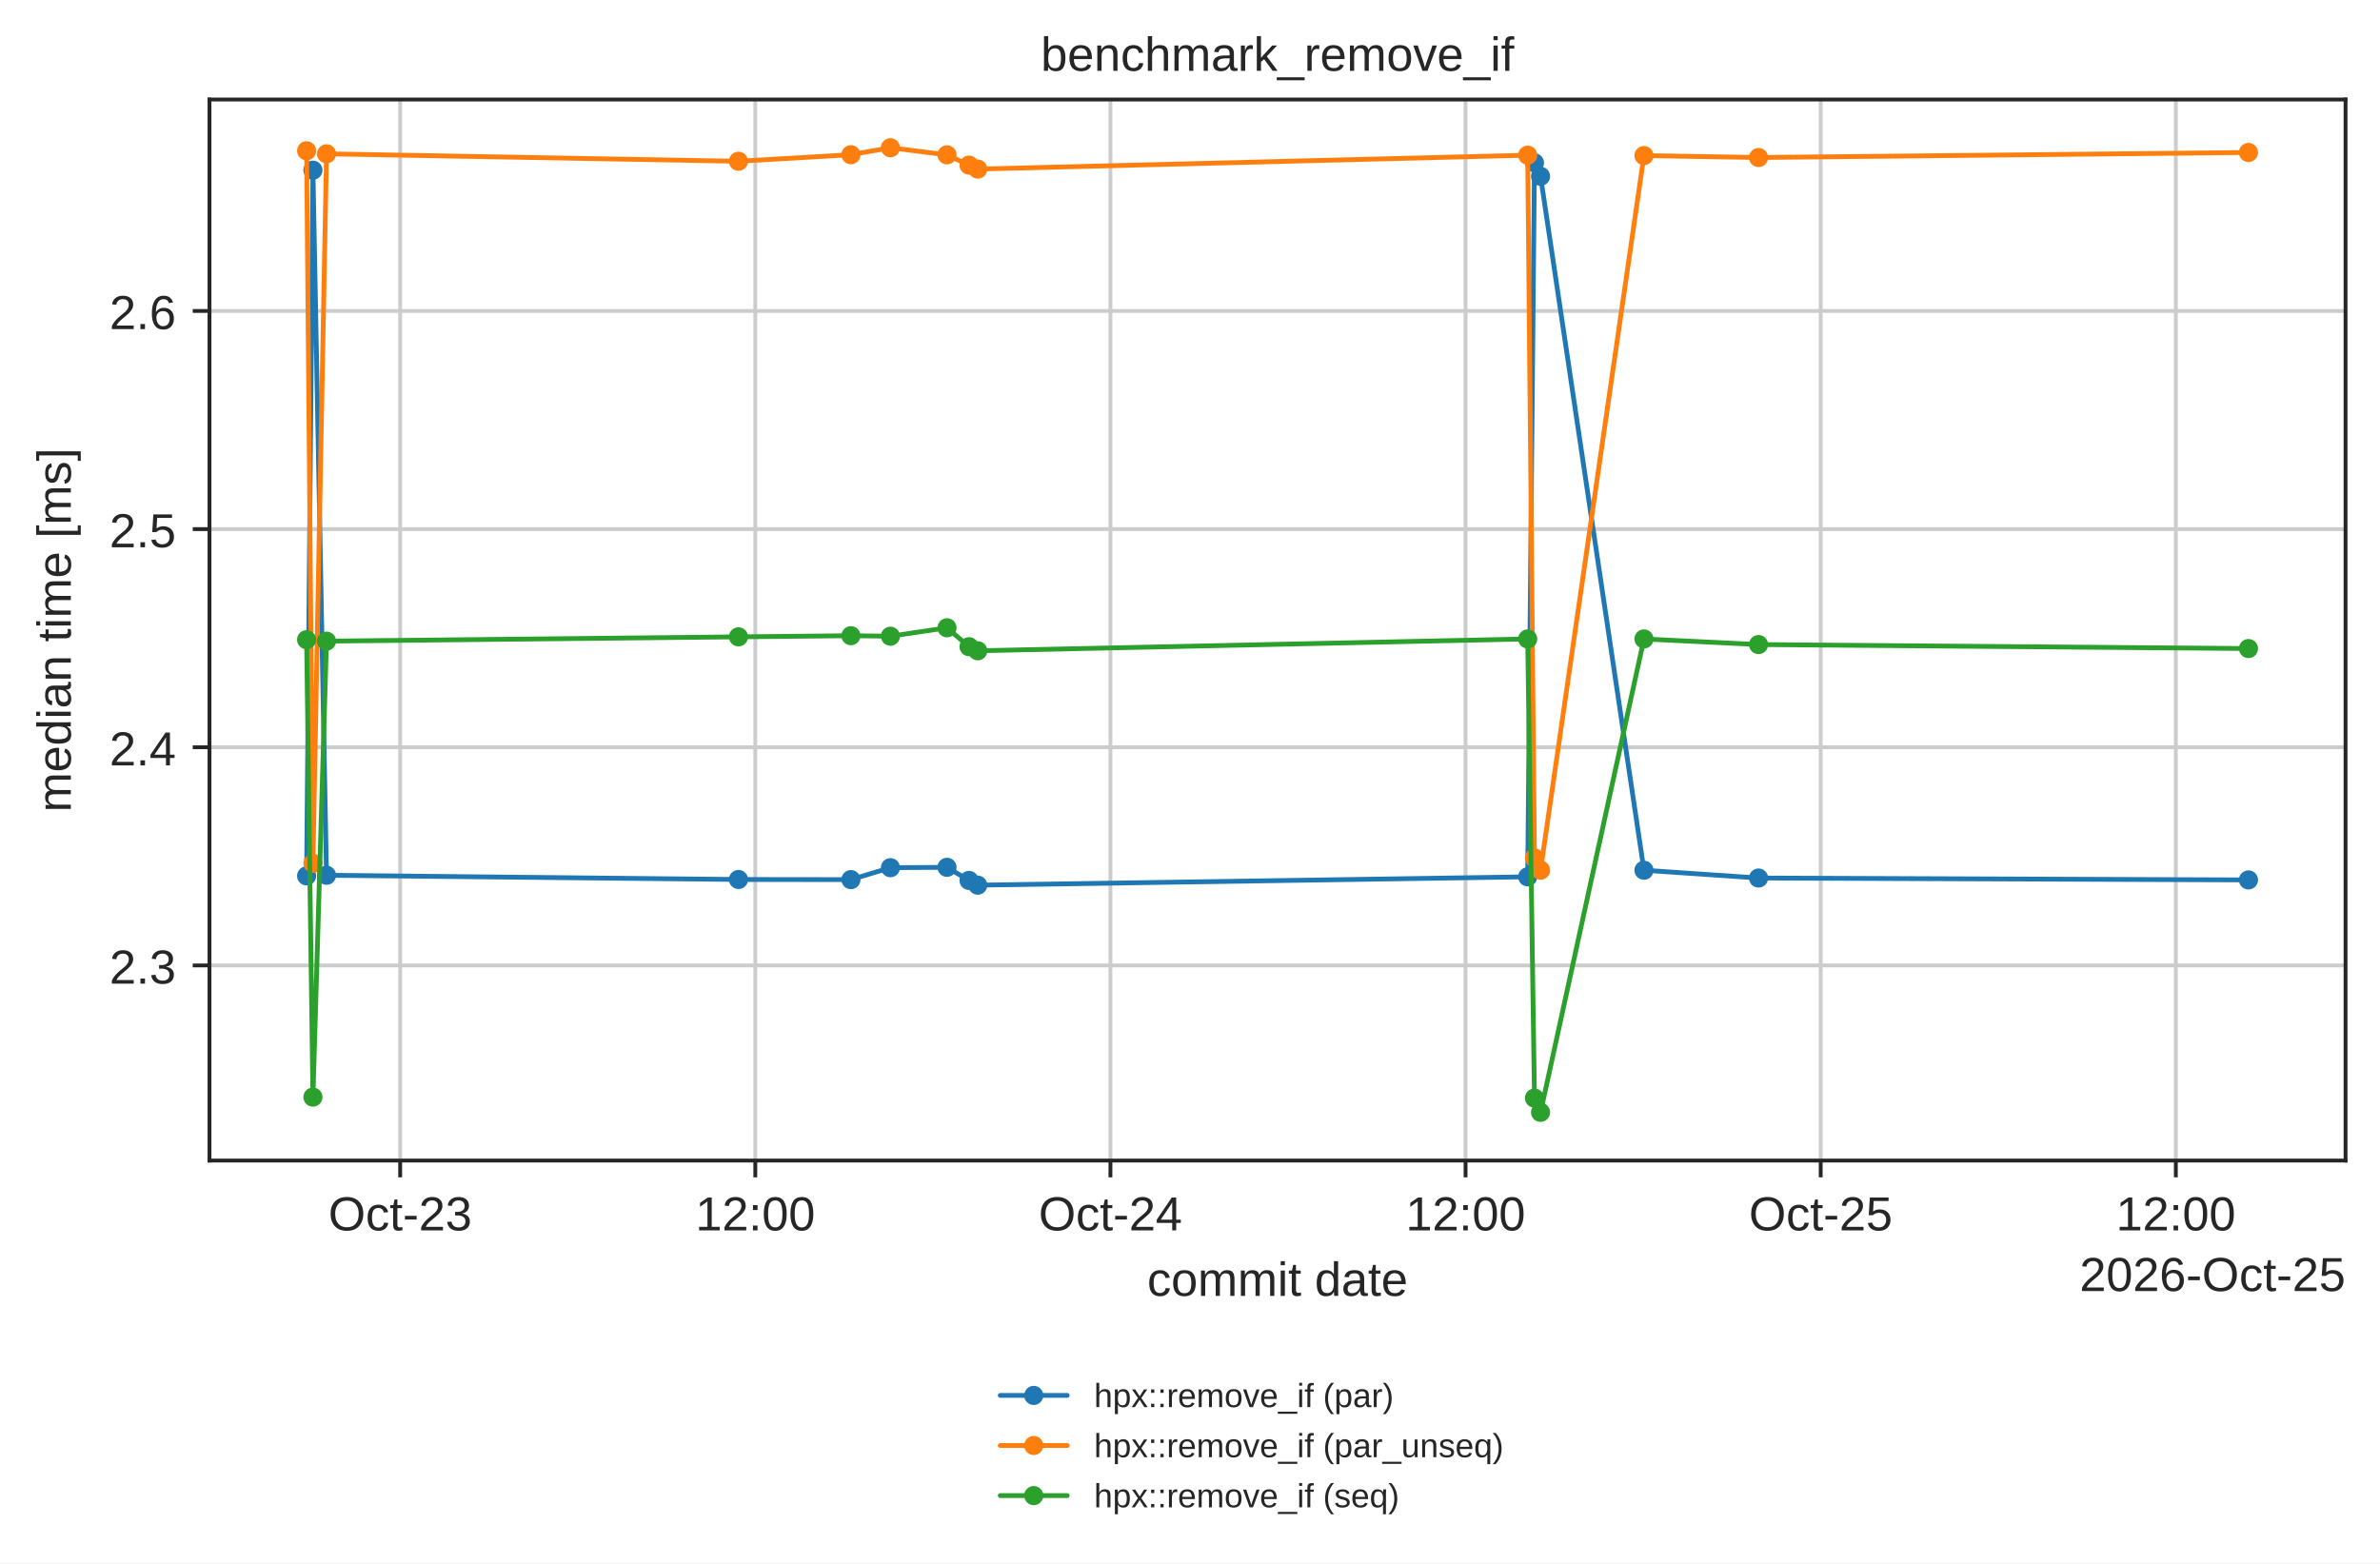
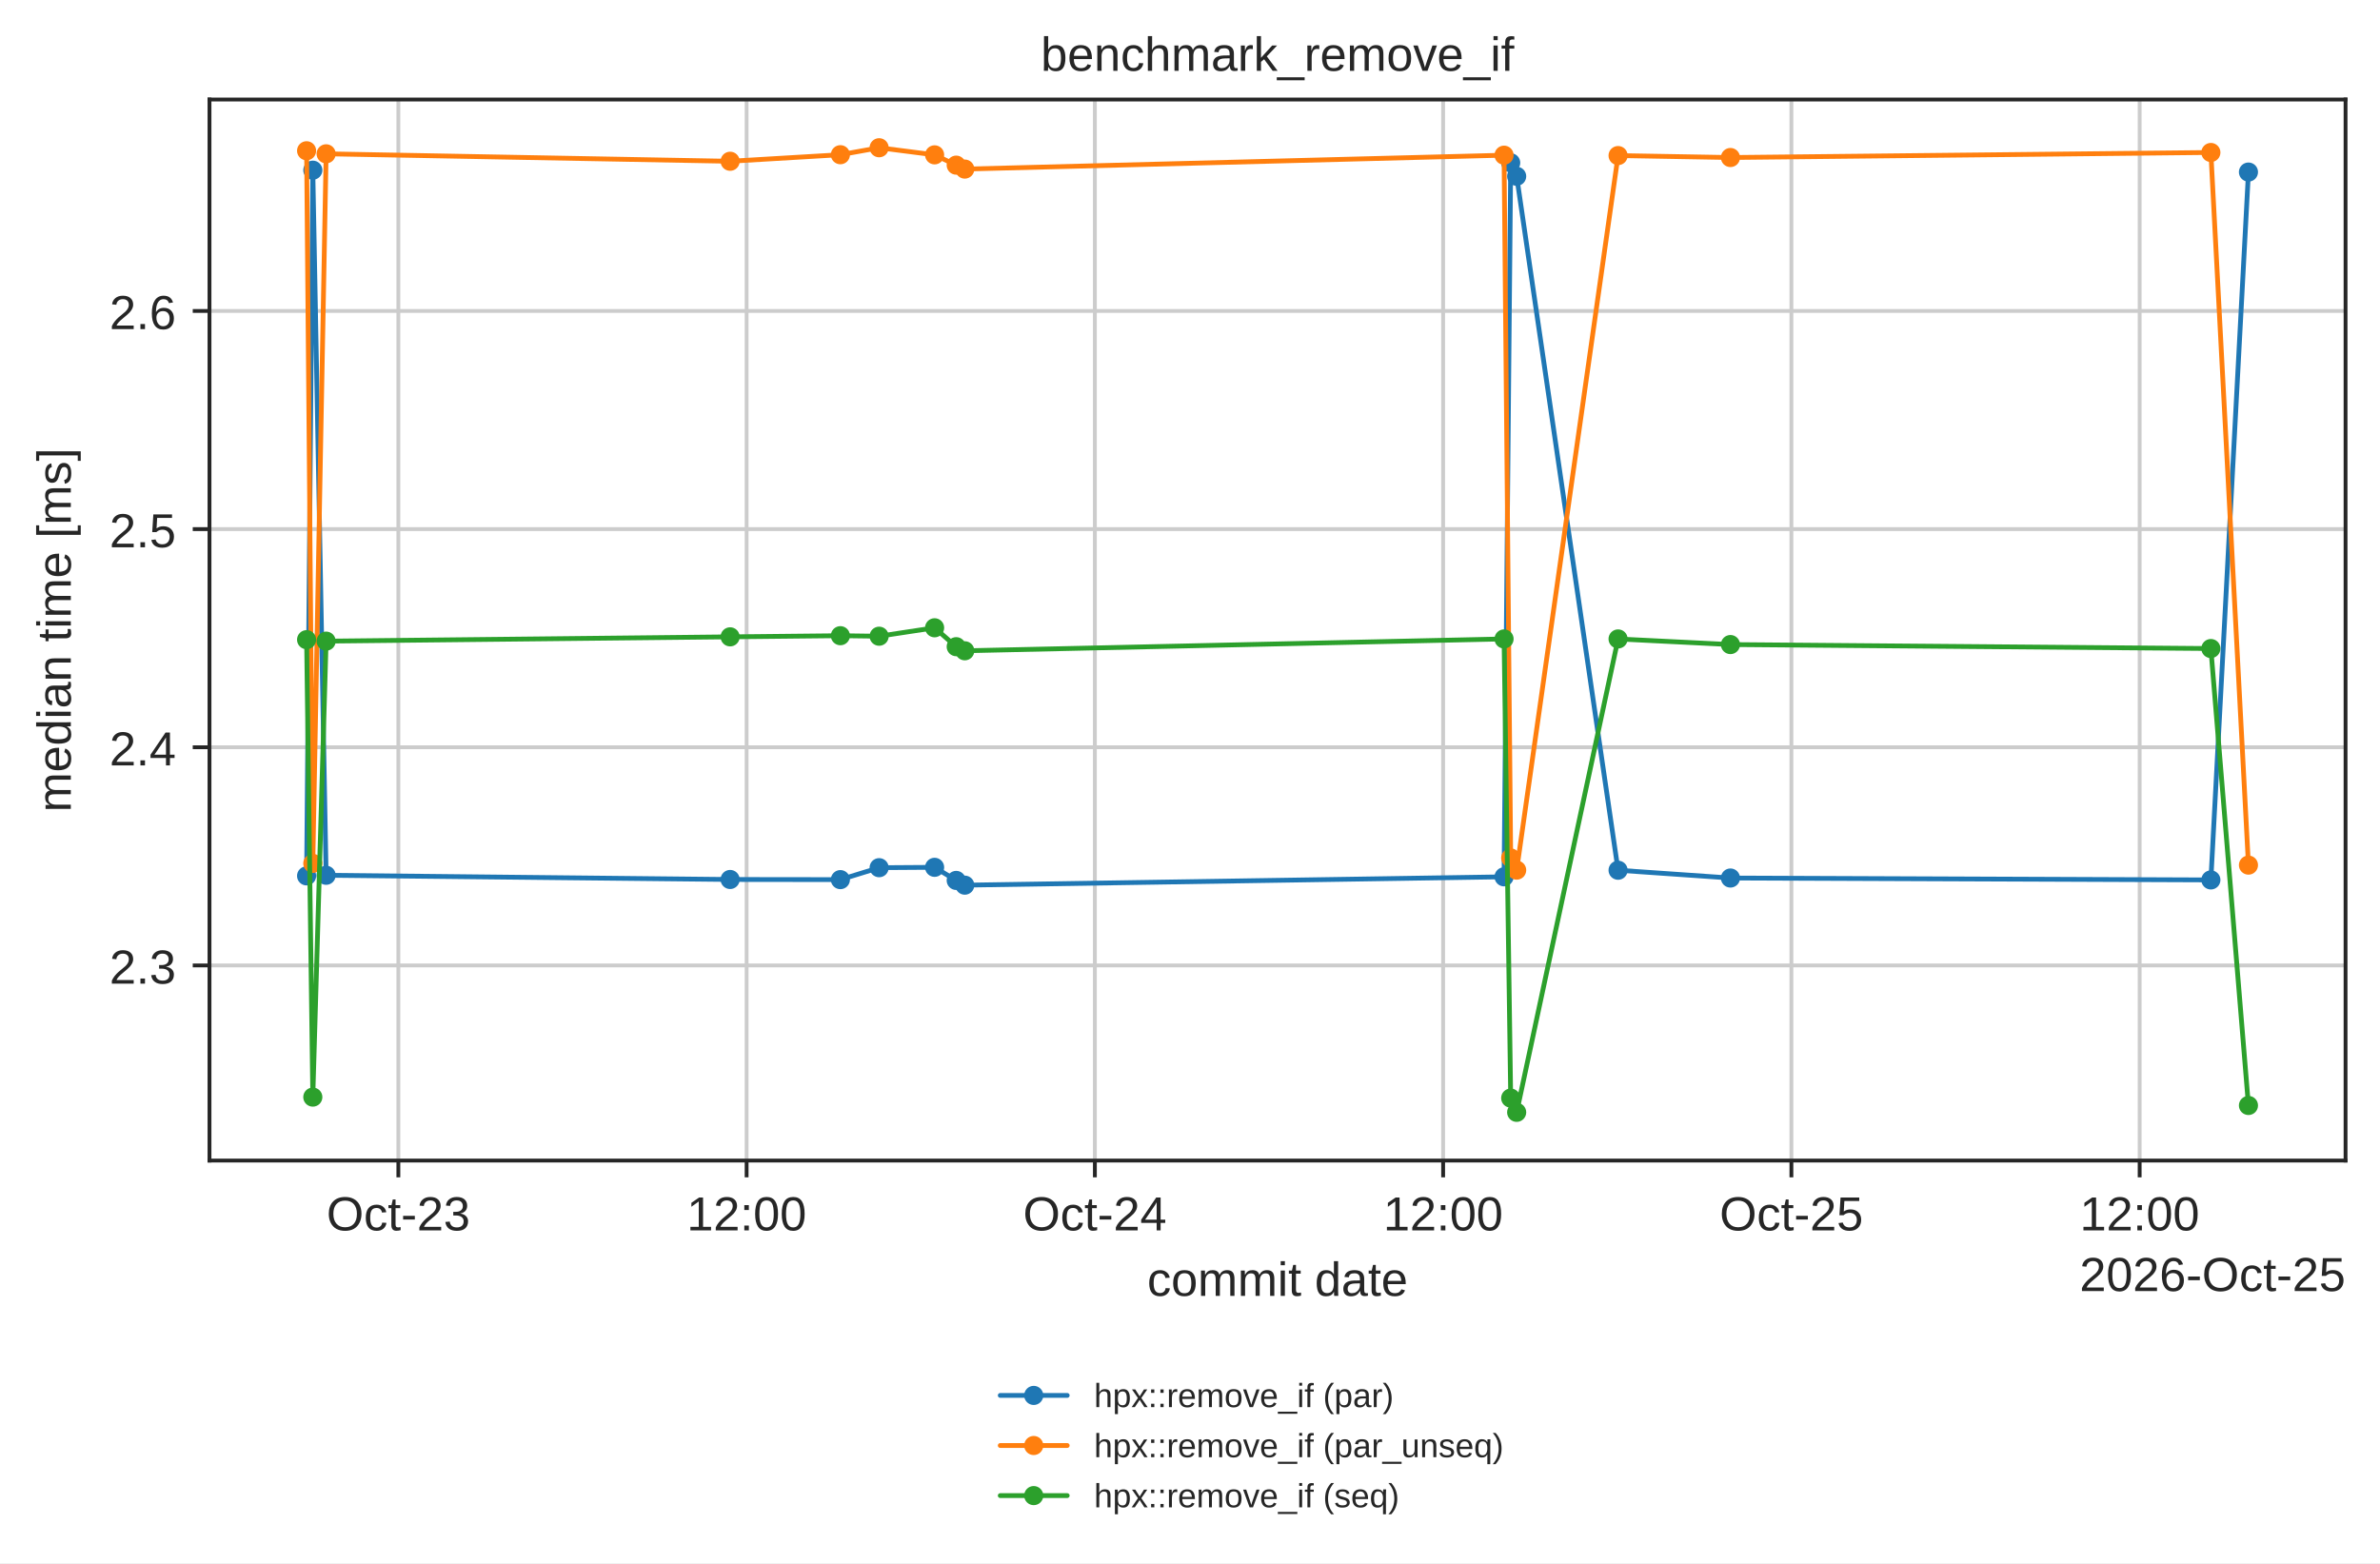
<svg xmlns="http://www.w3.org/2000/svg" xmlns:xlink="http://www.w3.org/1999/xlink" width="497.381pt" height="326.683pt" viewBox="0 0 497.381 326.683" version="1.1">
  <defs>
    <style type="text/css">*{stroke-linejoin: round; stroke-linecap: butt}</style>
  </defs>
  <g id="figure_1">
    <g id="patch_1">
      <path d="M 0 326.683  L 497.381 326.683  L 497.381 0  L 0 0  z " style="fill: #ffffff" />
    </g>
    <g id="axes_1">
      <g id="patch_2">
        <path d="M 43.781 242.558  L 490.181 242.558  L 490.181 20.798  L 43.781 20.798  z " style="fill: #ffffff" />
      </g>
      <g id="matplotlib.axis_1">
        <g id="xtick_1">
          <g id="line2d_1">
-             <path d="M 83.628 242.558  L 83.628 20.798  " clip-path="url(#p42d5f2c684)" style="fill: none; stroke: #cccccc; stroke-width: 0.8; stroke-linecap: round" />
+             <path d="M 83.25 242.558  L 83.25 20.798  " clip-path="url(#p42d5f2c684)" style="fill: none; stroke: #cccccc; stroke-width: 0.8; stroke-linecap: round" />
          </g>
          <g id="line2d_2">
            <defs>
              <path id="mdfc5214045" d="M 0 0  L 0 3.5  " style="stroke: #262626; stroke-width: 0.8" />
            </defs>
            <g>
-               <use xlink:href="#mdfc5214045" x="83.628" y="242.558" style="fill: #262626; stroke: #262626; stroke-width: 0.8" />
+               <use xlink:href="#mdfc5214045" x="83.25" y="242.558" style="fill: #262626; stroke: #262626; stroke-width: 0.8" />
            </g>
          </g>
          <g id="text_1">
-             <text style="fill: #262626; font: 10px 'Arial', 'DejaVu Sans', 'Liberation Sans', 'Bitstream Vera Sans', sans-serif; text-anchor: middle" x="83.628" y="257.157" transform="rotate(-0 83.62803 257.1569)">Oct-23</text>
+             <text style="fill: #262626; font: 10px 'Arial', 'DejaVu Sans', 'Liberation Sans', 'Bitstream Vera Sans', sans-serif; text-anchor: middle" x="83.25" y="257.157" transform="rotate(-0 83.24954 257.1569)">Oct-23</text>
          </g>
        </g>
        <g id="xtick_2">
          <g id="line2d_3">
-             <path d="M 157.845 242.558  L 157.845 20.798  " clip-path="url(#p42d5f2c684)" style="fill: none; stroke: #cccccc; stroke-width: 0.8; stroke-linecap: round" />
+             <path d="M 156.03 242.558  L 156.03 20.798  " clip-path="url(#p42d5f2c684)" style="fill: none; stroke: #cccccc; stroke-width: 0.8; stroke-linecap: round" />
          </g>
          <g id="line2d_4">
            <g>
-               <use xlink:href="#mdfc5214045" x="157.845" y="242.558" style="fill: #262626; stroke: #262626; stroke-width: 0.8" />
+               <use xlink:href="#mdfc5214045" x="156.03" y="242.558" style="fill: #262626; stroke: #262626; stroke-width: 0.8" />
            </g>
          </g>
          <g id="text_2">
-             <text style="fill: #262626; font: 10px 'Arial', 'DejaVu Sans', 'Liberation Sans', 'Bitstream Vera Sans', sans-serif; text-anchor: middle" x="157.845" y="257.157" transform="rotate(-0 157.8451 257.1569)">12:00</text>
+             <text style="fill: #262626; font: 10px 'Arial', 'DejaVu Sans', 'Liberation Sans', 'Bitstream Vera Sans', sans-serif; text-anchor: middle" x="156.03" y="257.157" transform="rotate(-0 156.0303 257.1569)">12:00</text>
          </g>
        </g>
        <g id="xtick_3">
          <g id="line2d_5">
-             <path d="M 232.062 242.558  L 232.062 20.798  " clip-path="url(#p42d5f2c684)" style="fill: none; stroke: #cccccc; stroke-width: 0.8; stroke-linecap: round" />
+             <path d="M 228.811 242.558  L 228.811 20.798  " clip-path="url(#p42d5f2c684)" style="fill: none; stroke: #cccccc; stroke-width: 0.8; stroke-linecap: round" />
          </g>
          <g id="line2d_6">
            <g>
-               <use xlink:href="#mdfc5214045" x="232.062" y="242.558" style="fill: #262626; stroke: #262626; stroke-width: 0.8" />
+               <use xlink:href="#mdfc5214045" x="228.811" y="242.558" style="fill: #262626; stroke: #262626; stroke-width: 0.8" />
            </g>
          </g>
          <g id="text_3">
-             <text style="fill: #262626; font: 10px 'Arial', 'DejaVu Sans', 'Liberation Sans', 'Bitstream Vera Sans', sans-serif; text-anchor: middle" x="232.062" y="257.157" transform="rotate(-0 232.0623 257.1569)">Oct-24</text>
+             <text style="fill: #262626; font: 10px 'Arial', 'DejaVu Sans', 'Liberation Sans', 'Bitstream Vera Sans', sans-serif; text-anchor: middle" x="228.811" y="257.157" transform="rotate(-0 228.811 257.1569)">Oct-24</text>
          </g>
        </g>
        <g id="xtick_4">
          <g id="line2d_7">
-             <path d="M 306.279 242.558  L 306.279 20.798  " clip-path="url(#p42d5f2c684)" style="fill: none; stroke: #cccccc; stroke-width: 0.8; stroke-linecap: round" />
+             <path d="M 301.592 242.558  L 301.592 20.798  " clip-path="url(#p42d5f2c684)" style="fill: none; stroke: #cccccc; stroke-width: 0.8; stroke-linecap: round" />
          </g>
          <g id="line2d_8">
            <g>
-               <use xlink:href="#mdfc5214045" x="306.279" y="242.558" style="fill: #262626; stroke: #262626; stroke-width: 0.8" />
+               <use xlink:href="#mdfc5214045" x="301.592" y="242.558" style="fill: #262626; stroke: #262626; stroke-width: 0.8" />
            </g>
          </g>
          <g id="text_4">
-             <text style="fill: #262626; font: 10px 'Arial', 'DejaVu Sans', 'Liberation Sans', 'Bitstream Vera Sans', sans-serif; text-anchor: middle" x="306.279" y="257.157" transform="rotate(-0 306.2794 257.1569)">12:00</text>
+             <text style="fill: #262626; font: 10px 'Arial', 'DejaVu Sans', 'Liberation Sans', 'Bitstream Vera Sans', sans-serif; text-anchor: middle" x="301.592" y="257.157" transform="rotate(-0 301.5917 257.1569)">12:00</text>
          </g>
        </g>
        <g id="xtick_5">
          <g id="line2d_9">
-             <path d="M 380.497 242.558  L 380.497 20.798  " clip-path="url(#p42d5f2c684)" style="fill: none; stroke: #cccccc; stroke-width: 0.8; stroke-linecap: round" />
+             <path d="M 374.372 242.558  L 374.372 20.798  " clip-path="url(#p42d5f2c684)" style="fill: none; stroke: #cccccc; stroke-width: 0.8; stroke-linecap: round" />
          </g>
          <g id="line2d_10">
            <g>
-               <use xlink:href="#mdfc5214045" x="380.497" y="242.558" style="fill: #262626; stroke: #262626; stroke-width: 0.8" />
+               <use xlink:href="#mdfc5214045" x="374.372" y="242.558" style="fill: #262626; stroke: #262626; stroke-width: 0.8" />
            </g>
          </g>
          <g id="text_5">
-             <text style="fill: #262626; font: 10px 'Arial', 'DejaVu Sans', 'Liberation Sans', 'Bitstream Vera Sans', sans-serif; text-anchor: middle" x="380.497" y="257.157" transform="rotate(-0 380.4965 257.1569)">Oct-25</text>
+             <text style="fill: #262626; font: 10px 'Arial', 'DejaVu Sans', 'Liberation Sans', 'Bitstream Vera Sans', sans-serif; text-anchor: middle" x="374.372" y="257.157" transform="rotate(-0 374.3724 257.1569)">Oct-25</text>
          </g>
        </g>
        <g id="xtick_6">
          <g id="line2d_11">
-             <path d="M 454.714 242.558  L 454.714 20.798  " clip-path="url(#p42d5f2c684)" style="fill: none; stroke: #cccccc; stroke-width: 0.8; stroke-linecap: round" />
+             <path d="M 447.153 242.558  L 447.153 20.798  " clip-path="url(#p42d5f2c684)" style="fill: none; stroke: #cccccc; stroke-width: 0.8; stroke-linecap: round" />
          </g>
          <g id="line2d_12">
            <g>
-               <use xlink:href="#mdfc5214045" x="454.714" y="242.558" style="fill: #262626; stroke: #262626; stroke-width: 0.8" />
+               <use xlink:href="#mdfc5214045" x="447.153" y="242.558" style="fill: #262626; stroke: #262626; stroke-width: 0.8" />
            </g>
          </g>
          <g id="text_6">
-             <text style="fill: #262626; font: 10px 'Arial', 'DejaVu Sans', 'Liberation Sans', 'Bitstream Vera Sans', sans-serif; text-anchor: middle" x="454.714" y="257.157" transform="rotate(-0 454.7136 257.1569)">12:00</text>
+             <text style="fill: #262626; font: 10px 'Arial', 'DejaVu Sans', 'Liberation Sans', 'Bitstream Vera Sans', sans-serif; text-anchor: middle" x="447.153" y="257.157" transform="rotate(-0 447.1531 257.1569)">12:00</text>
          </g>
        </g>
        <g id="text_7">
          <text style="fill: #262626; font: 10px 'Arial', 'DejaVu Sans', 'Liberation Sans', 'Bitstream Vera Sans', sans-serif; text-anchor: middle" x="266.981" y="270.835" transform="rotate(-0 266.9812 270.835)">commit date</text>
        </g>
        <g id="text_8">
          <text style="fill: #262626; font: 10px 'Arial', 'DejaVu Sans', 'Liberation Sans', 'Bitstream Vera Sans', sans-serif; text-anchor: end" x="490.181" y="269.835" transform="rotate(-0 490.1812 269.835)">2026-Oct-25</text>
        </g>
      </g>
      <g id="matplotlib.axis_2">
        <g id="ytick_1">
          <g id="line2d_13">
            <path d="M 43.781 201.777  L 490.181 201.777  " clip-path="url(#p42d5f2c684)" style="fill: none; stroke: #cccccc; stroke-width: 0.8; stroke-linecap: round" />
          </g>
          <g id="line2d_14">
            <defs>
              <path id="m414165cd4d" d="M 0 0  L -3.5 0  " style="stroke: #262626; stroke-width: 0.8" />
            </defs>
            <g>
              <use xlink:href="#m414165cd4d" x="43.781" y="201.777" style="fill: #262626; stroke: #262626; stroke-width: 0.8" />
            </g>
          </g>
          <g id="text_9">
            <text style="fill: #262626; font: 10px 'Arial', 'DejaVu Sans', 'Liberation Sans', 'Bitstream Vera Sans', sans-serif; text-anchor: end" x="36.781" y="205.576" transform="rotate(-0 36.78125 205.576)">2.3</text>
          </g>
        </g>
        <g id="ytick_2">
          <g id="line2d_15">
            <path d="M 43.781 156.181  L 490.181 156.181  " clip-path="url(#p42d5f2c684)" style="fill: none; stroke: #cccccc; stroke-width: 0.8; stroke-linecap: round" />
          </g>
          <g id="line2d_16">
            <g>
              <use xlink:href="#m414165cd4d" x="43.781" y="156.181" style="fill: #262626; stroke: #262626; stroke-width: 0.8" />
            </g>
          </g>
          <g id="text_10">
            <text style="fill: #262626; font: 10px 'Arial', 'DejaVu Sans', 'Liberation Sans', 'Bitstream Vera Sans', sans-serif; text-anchor: end" x="36.781" y="159.98" transform="rotate(-0 36.78125 159.9803)">2.4</text>
          </g>
        </g>
        <g id="ytick_3">
          <g id="line2d_17">
            <path d="M 43.781 110.585  L 490.181 110.585  " clip-path="url(#p42d5f2c684)" style="fill: none; stroke: #cccccc; stroke-width: 0.8; stroke-linecap: round" />
          </g>
          <g id="line2d_18">
            <g>
              <use xlink:href="#m414165cd4d" x="43.781" y="110.585" style="fill: #262626; stroke: #262626; stroke-width: 0.8" />
            </g>
          </g>
          <g id="text_11">
            <text style="fill: #262626; font: 10px 'Arial', 'DejaVu Sans', 'Liberation Sans', 'Bitstream Vera Sans', sans-serif; text-anchor: end" x="36.781" y="114.385" transform="rotate(-0 36.78125 114.3846)">2.5</text>
          </g>
        </g>
        <g id="ytick_4">
          <g id="line2d_19">
            <path d="M 43.781 64.99  L 490.181 64.99  " clip-path="url(#p42d5f2c684)" style="fill: none; stroke: #cccccc; stroke-width: 0.8; stroke-linecap: round" />
          </g>
          <g id="line2d_20">
            <g>
              <use xlink:href="#m414165cd4d" x="43.781" y="64.99" style="fill: #262626; stroke: #262626; stroke-width: 0.8" />
            </g>
          </g>
          <g id="text_12">
            <text style="fill: #262626; font: 10px 'Arial', 'DejaVu Sans', 'Liberation Sans', 'Bitstream Vera Sans', sans-serif; text-anchor: end" x="36.781" y="68.789" transform="rotate(-0 36.78125 68.78894)">2.6</text>
          </g>
        </g>
        <g id="text_13">
          <text style="fill: #262626; font: 10px 'Arial', 'DejaVu Sans', 'Liberation Sans', 'Bitstream Vera Sans', sans-serif; text-anchor: middle" x="14.798" y="131.678" transform="rotate(-90 14.79844 131.6784)">median time [ms]</text>
        </g>
      </g>
      <g id="line2d_21">
-         <path d="M 64.072 183.06  L 65.398 35.568  L 68.237 182.932  L 154.33 183.813  L 177.829 183.842  L 186.085 181.349  L 197.907 181.271  L 202.513 184.01  L 204.337 184.999  L 319.262 183.257  L 320.68 34.025  L 321.949 36.846  L 343.561 181.88  L 367.507 183.508  L 469.89 183.906  " clip-path="url(#p42d5f2c684)" style="fill: none; stroke: #1f77b4; stroke-linecap: round" />
+         <path d="M 64.072 183.06  L 65.373 35.568  L 68.156 182.932  L 152.583 183.813  L 175.627 183.842  L 183.724 181.349  L 195.317 181.271  L 199.833 184.01  L 201.623 184.999  L 314.323 183.257  L 315.713 34.025  L 316.958 36.846  L 338.152 181.88  L 361.634 183.508  L 462.036 183.906  L 469.89 35.962  " clip-path="url(#p42d5f2c684)" style="fill: none; stroke: #1f77b4; stroke-linecap: round" />
        <defs>
          <path id="m20e5526daa" d="M 0 1.5  C 0.398 1.5 0.779 1.342 1.061 1.061  C 1.342 0.779 1.5 0.398 1.5 0  C 1.5 -0.398 1.342 -0.779 1.061 -1.061  C 0.779 -1.342 0.398 -1.5 0 -1.5  C -0.398 -1.5 -0.779 -1.342 -1.061 -1.061  C -1.342 -0.779 -1.5 -0.398 -1.5 0  C -1.5 0.398 -1.342 0.779 -1.061 1.061  C -0.779 1.342 -0.398 1.5 0 1.5  z " style="stroke: #1f77b4" />
        </defs>
        <g clip-path="url(#p42d5f2c684)">
          <use xlink:href="#m20e5526daa" x="64.072" y="183.06" style="fill: #1f77b4; stroke: #1f77b4" />
-           <use xlink:href="#m20e5526daa" x="65.398" y="35.568" style="fill: #1f77b4; stroke: #1f77b4" />
-           <use xlink:href="#m20e5526daa" x="68.237" y="182.932" style="fill: #1f77b4; stroke: #1f77b4" />
-           <use xlink:href="#m20e5526daa" x="154.33" y="183.813" style="fill: #1f77b4; stroke: #1f77b4" />
-           <use xlink:href="#m20e5526daa" x="177.829" y="183.842" style="fill: #1f77b4; stroke: #1f77b4" />
-           <use xlink:href="#m20e5526daa" x="186.085" y="181.349" style="fill: #1f77b4; stroke: #1f77b4" />
-           <use xlink:href="#m20e5526daa" x="197.907" y="181.271" style="fill: #1f77b4; stroke: #1f77b4" />
-           <use xlink:href="#m20e5526daa" x="202.513" y="184.01" style="fill: #1f77b4; stroke: #1f77b4" />
-           <use xlink:href="#m20e5526daa" x="204.337" y="184.999" style="fill: #1f77b4; stroke: #1f77b4" />
-           <use xlink:href="#m20e5526daa" x="319.262" y="183.257" style="fill: #1f77b4; stroke: #1f77b4" />
-           <use xlink:href="#m20e5526daa" x="320.68" y="34.025" style="fill: #1f77b4; stroke: #1f77b4" />
-           <use xlink:href="#m20e5526daa" x="321.949" y="36.846" style="fill: #1f77b4; stroke: #1f77b4" />
-           <use xlink:href="#m20e5526daa" x="343.561" y="181.88" style="fill: #1f77b4; stroke: #1f77b4" />
-           <use xlink:href="#m20e5526daa" x="367.507" y="183.508" style="fill: #1f77b4; stroke: #1f77b4" />
-           <use xlink:href="#m20e5526daa" x="469.89" y="183.906" style="fill: #1f77b4; stroke: #1f77b4" />
+           <use xlink:href="#m20e5526daa" x="65.373" y="35.568" style="fill: #1f77b4; stroke: #1f77b4" />
+           <use xlink:href="#m20e5526daa" x="68.156" y="182.932" style="fill: #1f77b4; stroke: #1f77b4" />
+           <use xlink:href="#m20e5526daa" x="152.583" y="183.813" style="fill: #1f77b4; stroke: #1f77b4" />
+           <use xlink:href="#m20e5526daa" x="175.627" y="183.842" style="fill: #1f77b4; stroke: #1f77b4" />
+           <use xlink:href="#m20e5526daa" x="183.724" y="181.349" style="fill: #1f77b4; stroke: #1f77b4" />
+           <use xlink:href="#m20e5526daa" x="195.317" y="181.271" style="fill: #1f77b4; stroke: #1f77b4" />
+           <use xlink:href="#m20e5526daa" x="199.833" y="184.01" style="fill: #1f77b4; stroke: #1f77b4" />
+           <use xlink:href="#m20e5526daa" x="201.623" y="184.999" style="fill: #1f77b4; stroke: #1f77b4" />
+           <use xlink:href="#m20e5526daa" x="314.323" y="183.257" style="fill: #1f77b4; stroke: #1f77b4" />
+           <use xlink:href="#m20e5526daa" x="315.713" y="34.025" style="fill: #1f77b4; stroke: #1f77b4" />
+           <use xlink:href="#m20e5526daa" x="316.958" y="36.846" style="fill: #1f77b4; stroke: #1f77b4" />
+           <use xlink:href="#m20e5526daa" x="338.152" y="181.88" style="fill: #1f77b4; stroke: #1f77b4" />
+           <use xlink:href="#m20e5526daa" x="361.634" y="183.508" style="fill: #1f77b4; stroke: #1f77b4" />
+           <use xlink:href="#m20e5526daa" x="462.036" y="183.906" style="fill: #1f77b4; stroke: #1f77b4" />
+           <use xlink:href="#m20e5526daa" x="469.89" y="35.962" style="fill: #1f77b4; stroke: #1f77b4" />
        </g>
      </g>
      <g id="line2d_22">
-         <path d="M 64.072 31.509  L 65.398 180.449  L 68.237 32.148  L 154.33 33.704  L 177.829 32.335  L 186.085 30.878  L 197.907 32.363  L 202.513 34.515  L 204.337 35.337  L 319.262 32.435  L 320.68 179.311  L 321.949 181.86  L 343.561 32.515  L 367.507 32.922  L 469.89 31.869  " clip-path="url(#p42d5f2c684)" style="fill: none; stroke: #ff7f0e; stroke-linecap: round" />
+         <path d="M 64.072 31.509  L 65.373 180.449  L 68.156 32.148  L 152.583 33.704  L 175.627 32.335  L 183.724 30.878  L 195.317 32.363  L 199.833 34.515  L 201.623 35.337  L 314.323 32.435  L 315.713 179.311  L 316.958 181.86  L 338.152 32.515  L 361.634 32.922  L 462.036 31.869  L 469.89 180.808  " clip-path="url(#p42d5f2c684)" style="fill: none; stroke: #ff7f0e; stroke-linecap: round" />
        <defs>
          <path id="m8123a8acb4" d="M 0 1.5  C 0.398 1.5 0.779 1.342 1.061 1.061  C 1.342 0.779 1.5 0.398 1.5 0  C 1.5 -0.398 1.342 -0.779 1.061 -1.061  C 0.779 -1.342 0.398 -1.5 0 -1.5  C -0.398 -1.5 -0.779 -1.342 -1.061 -1.061  C -1.342 -0.779 -1.5 -0.398 -1.5 0  C -1.5 0.398 -1.342 0.779 -1.061 1.061  C -0.779 1.342 -0.398 1.5 0 1.5  z " style="stroke: #ff7f0e" />
        </defs>
        <g clip-path="url(#p42d5f2c684)">
          <use xlink:href="#m8123a8acb4" x="64.072" y="31.509" style="fill: #ff7f0e; stroke: #ff7f0e" />
-           <use xlink:href="#m8123a8acb4" x="65.398" y="180.449" style="fill: #ff7f0e; stroke: #ff7f0e" />
-           <use xlink:href="#m8123a8acb4" x="68.237" y="32.148" style="fill: #ff7f0e; stroke: #ff7f0e" />
-           <use xlink:href="#m8123a8acb4" x="154.33" y="33.704" style="fill: #ff7f0e; stroke: #ff7f0e" />
-           <use xlink:href="#m8123a8acb4" x="177.829" y="32.335" style="fill: #ff7f0e; stroke: #ff7f0e" />
-           <use xlink:href="#m8123a8acb4" x="186.085" y="30.878" style="fill: #ff7f0e; stroke: #ff7f0e" />
-           <use xlink:href="#m8123a8acb4" x="197.907" y="32.363" style="fill: #ff7f0e; stroke: #ff7f0e" />
-           <use xlink:href="#m8123a8acb4" x="202.513" y="34.515" style="fill: #ff7f0e; stroke: #ff7f0e" />
-           <use xlink:href="#m8123a8acb4" x="204.337" y="35.337" style="fill: #ff7f0e; stroke: #ff7f0e" />
-           <use xlink:href="#m8123a8acb4" x="319.262" y="32.435" style="fill: #ff7f0e; stroke: #ff7f0e" />
-           <use xlink:href="#m8123a8acb4" x="320.68" y="179.311" style="fill: #ff7f0e; stroke: #ff7f0e" />
-           <use xlink:href="#m8123a8acb4" x="321.949" y="181.86" style="fill: #ff7f0e; stroke: #ff7f0e" />
-           <use xlink:href="#m8123a8acb4" x="343.561" y="32.515" style="fill: #ff7f0e; stroke: #ff7f0e" />
-           <use xlink:href="#m8123a8acb4" x="367.507" y="32.922" style="fill: #ff7f0e; stroke: #ff7f0e" />
-           <use xlink:href="#m8123a8acb4" x="469.89" y="31.869" style="fill: #ff7f0e; stroke: #ff7f0e" />
+           <use xlink:href="#m8123a8acb4" x="65.373" y="180.449" style="fill: #ff7f0e; stroke: #ff7f0e" />
+           <use xlink:href="#m8123a8acb4" x="68.156" y="32.148" style="fill: #ff7f0e; stroke: #ff7f0e" />
+           <use xlink:href="#m8123a8acb4" x="152.583" y="33.704" style="fill: #ff7f0e; stroke: #ff7f0e" />
+           <use xlink:href="#m8123a8acb4" x="175.627" y="32.335" style="fill: #ff7f0e; stroke: #ff7f0e" />
+           <use xlink:href="#m8123a8acb4" x="183.724" y="30.878" style="fill: #ff7f0e; stroke: #ff7f0e" />
+           <use xlink:href="#m8123a8acb4" x="195.317" y="32.363" style="fill: #ff7f0e; stroke: #ff7f0e" />
+           <use xlink:href="#m8123a8acb4" x="199.833" y="34.515" style="fill: #ff7f0e; stroke: #ff7f0e" />
+           <use xlink:href="#m8123a8acb4" x="201.623" y="35.337" style="fill: #ff7f0e; stroke: #ff7f0e" />
+           <use xlink:href="#m8123a8acb4" x="314.323" y="32.435" style="fill: #ff7f0e; stroke: #ff7f0e" />
+           <use xlink:href="#m8123a8acb4" x="315.713" y="179.311" style="fill: #ff7f0e; stroke: #ff7f0e" />
+           <use xlink:href="#m8123a8acb4" x="316.958" y="181.86" style="fill: #ff7f0e; stroke: #ff7f0e" />
+           <use xlink:href="#m8123a8acb4" x="338.152" y="32.515" style="fill: #ff7f0e; stroke: #ff7f0e" />
+           <use xlink:href="#m8123a8acb4" x="361.634" y="32.922" style="fill: #ff7f0e; stroke: #ff7f0e" />
+           <use xlink:href="#m8123a8acb4" x="462.036" y="31.869" style="fill: #ff7f0e; stroke: #ff7f0e" />
+           <use xlink:href="#m8123a8acb4" x="469.89" y="180.808" style="fill: #ff7f0e; stroke: #ff7f0e" />
        </g>
      </g>
      <g id="line2d_23">
-         <path d="M 64.072 133.694  L 65.398 229.296  L 68.237 134.001  L 154.33 133.101  L 177.829 132.863  L 186.085 132.97  L 197.907 131.207  L 202.513 135.159  L 204.337 136.016  L 319.262 133.539  L 320.68 229.502  L 321.949 232.478  L 343.561 133.541  L 367.507 134.713  L 469.89 135.546  " clip-path="url(#p42d5f2c684)" style="fill: none; stroke: #2ca02c; stroke-linecap: round" />
+         <path d="M 64.072 133.694  L 65.373 229.296  L 68.156 134.001  L 152.583 133.101  L 175.627 132.863  L 183.724 132.97  L 195.317 131.207  L 199.833 135.159  L 201.623 136.016  L 314.323 133.539  L 315.713 229.502  L 316.958 232.478  L 338.152 133.541  L 361.634 134.713  L 462.036 135.546  L 469.89 231.044  " clip-path="url(#p42d5f2c684)" style="fill: none; stroke: #2ca02c; stroke-linecap: round" />
        <defs>
          <path id="mc7b11249e2" d="M 0 1.5  C 0.398 1.5 0.779 1.342 1.061 1.061  C 1.342 0.779 1.5 0.398 1.5 0  C 1.5 -0.398 1.342 -0.779 1.061 -1.061  C 0.779 -1.342 0.398 -1.5 0 -1.5  C -0.398 -1.5 -0.779 -1.342 -1.061 -1.061  C -1.342 -0.779 -1.5 -0.398 -1.5 0  C -1.5 0.398 -1.342 0.779 -1.061 1.061  C -0.779 1.342 -0.398 1.5 0 1.5  z " style="stroke: #2ca02c" />
        </defs>
        <g clip-path="url(#p42d5f2c684)">
          <use xlink:href="#mc7b11249e2" x="64.072" y="133.694" style="fill: #2ca02c; stroke: #2ca02c" />
-           <use xlink:href="#mc7b11249e2" x="65.398" y="229.296" style="fill: #2ca02c; stroke: #2ca02c" />
-           <use xlink:href="#mc7b11249e2" x="68.237" y="134.001" style="fill: #2ca02c; stroke: #2ca02c" />
-           <use xlink:href="#mc7b11249e2" x="154.33" y="133.101" style="fill: #2ca02c; stroke: #2ca02c" />
-           <use xlink:href="#mc7b11249e2" x="177.829" y="132.863" style="fill: #2ca02c; stroke: #2ca02c" />
-           <use xlink:href="#mc7b11249e2" x="186.085" y="132.97" style="fill: #2ca02c; stroke: #2ca02c" />
-           <use xlink:href="#mc7b11249e2" x="197.907" y="131.207" style="fill: #2ca02c; stroke: #2ca02c" />
-           <use xlink:href="#mc7b11249e2" x="202.513" y="135.159" style="fill: #2ca02c; stroke: #2ca02c" />
-           <use xlink:href="#mc7b11249e2" x="204.337" y="136.016" style="fill: #2ca02c; stroke: #2ca02c" />
-           <use xlink:href="#mc7b11249e2" x="319.262" y="133.539" style="fill: #2ca02c; stroke: #2ca02c" />
-           <use xlink:href="#mc7b11249e2" x="320.68" y="229.502" style="fill: #2ca02c; stroke: #2ca02c" />
-           <use xlink:href="#mc7b11249e2" x="321.949" y="232.478" style="fill: #2ca02c; stroke: #2ca02c" />
-           <use xlink:href="#mc7b11249e2" x="343.561" y="133.541" style="fill: #2ca02c; stroke: #2ca02c" />
-           <use xlink:href="#mc7b11249e2" x="367.507" y="134.713" style="fill: #2ca02c; stroke: #2ca02c" />
-           <use xlink:href="#mc7b11249e2" x="469.89" y="135.546" style="fill: #2ca02c; stroke: #2ca02c" />
+           <use xlink:href="#mc7b11249e2" x="65.373" y="229.296" style="fill: #2ca02c; stroke: #2ca02c" />
+           <use xlink:href="#mc7b11249e2" x="68.156" y="134.001" style="fill: #2ca02c; stroke: #2ca02c" />
+           <use xlink:href="#mc7b11249e2" x="152.583" y="133.101" style="fill: #2ca02c; stroke: #2ca02c" />
+           <use xlink:href="#mc7b11249e2" x="175.627" y="132.863" style="fill: #2ca02c; stroke: #2ca02c" />
+           <use xlink:href="#mc7b11249e2" x="183.724" y="132.97" style="fill: #2ca02c; stroke: #2ca02c" />
+           <use xlink:href="#mc7b11249e2" x="195.317" y="131.207" style="fill: #2ca02c; stroke: #2ca02c" />
+           <use xlink:href="#mc7b11249e2" x="199.833" y="135.159" style="fill: #2ca02c; stroke: #2ca02c" />
+           <use xlink:href="#mc7b11249e2" x="201.623" y="136.016" style="fill: #2ca02c; stroke: #2ca02c" />
+           <use xlink:href="#mc7b11249e2" x="314.323" y="133.539" style="fill: #2ca02c; stroke: #2ca02c" />
+           <use xlink:href="#mc7b11249e2" x="315.713" y="229.502" style="fill: #2ca02c; stroke: #2ca02c" />
+           <use xlink:href="#mc7b11249e2" x="316.958" y="232.478" style="fill: #2ca02c; stroke: #2ca02c" />
+           <use xlink:href="#mc7b11249e2" x="338.152" y="133.541" style="fill: #2ca02c; stroke: #2ca02c" />
+           <use xlink:href="#mc7b11249e2" x="361.634" y="134.713" style="fill: #2ca02c; stroke: #2ca02c" />
+           <use xlink:href="#mc7b11249e2" x="462.036" y="135.546" style="fill: #2ca02c; stroke: #2ca02c" />
+           <use xlink:href="#mc7b11249e2" x="469.89" y="231.044" style="fill: #2ca02c; stroke: #2ca02c" />
        </g>
      </g>
      <g id="patch_3">
        <path d="M 43.781 242.558  L 43.781 20.798  " style="fill: none; stroke: #262626; stroke-width: 0.8; stroke-linejoin: miter; stroke-linecap: square" />
      </g>
      <g id="patch_4">
        <path d="M 490.181 242.558  L 490.181 20.798  " style="fill: none; stroke: #262626; stroke-width: 0.8; stroke-linejoin: miter; stroke-linecap: square" />
      </g>
      <g id="patch_5">
        <path d="M 43.781 242.558  L 490.181 242.558  " style="fill: none; stroke: #262626; stroke-width: 0.8; stroke-linejoin: miter; stroke-linecap: square" />
      </g>
      <g id="patch_6">
        <path d="M 43.781 20.798  L 490.181 20.798  " style="fill: none; stroke: #262626; stroke-width: 0.8; stroke-linejoin: miter; stroke-linecap: square" />
      </g>
      <g id="text_14">
        <text style="fill: #262626; font: 10px 'Arial', 'DejaVu Sans', 'Liberation Sans', 'Bitstream Vera Sans', sans-serif; text-anchor: middle" x="266.981" y="14.798" transform="rotate(-0 266.9812 14.79844)">benchmark_remove_if</text>
      </g>
      <g id="legend_1">
        <g id="line2d_24">
          <path d="M 209.033 291.644  L 216.033 291.644  L 223.033 291.644  " style="fill: none; stroke: #1f77b4; stroke-linecap: round" />
          <g>
            <use xlink:href="#m20e5526daa" x="216.033" y="291.644" style="fill: #1f77b4; stroke: #1f77b4" />
          </g>
        </g>
        <g id="text_15">
          <text style="fill: #262626; font: 7px 'Arial', 'DejaVu Sans', 'Liberation Sans', 'Bitstream Vera Sans', sans-serif; text-anchor: start" x="228.633" y="294.094" transform="rotate(-0 228.6333 294.0941)">hpx::remove_if (par)</text>
        </g>
        <g id="line2d_25">
          <path d="M 209.033 302.114  L 216.033 302.114  L 223.033 302.114  " style="fill: none; stroke: #ff7f0e; stroke-linecap: round" />
          <g>
            <use xlink:href="#m8123a8acb4" x="216.033" y="302.114" style="fill: #ff7f0e; stroke: #ff7f0e" />
          </g>
        </g>
        <g id="text_16">
          <text style="fill: #262626; font: 7px 'Arial', 'DejaVu Sans', 'Liberation Sans', 'Bitstream Vera Sans', sans-serif; text-anchor: start" x="228.633" y="304.564" transform="rotate(-0 228.6333 304.5635)">hpx::remove_if (par_unseq)</text>
        </g>
        <g id="line2d_26">
          <path d="M 209.033 312.583  L 216.033 312.583  L 223.033 312.583  " style="fill: none; stroke: #2ca02c; stroke-linecap: round" />
          <g>
            <use xlink:href="#mc7b11249e2" x="216.033" y="312.583" style="fill: #2ca02c; stroke: #2ca02c" />
          </g>
        </g>
        <g id="text_17">
          <text style="fill: #262626; font: 7px 'Arial', 'DejaVu Sans', 'Liberation Sans', 'Bitstream Vera Sans', sans-serif; text-anchor: start" x="228.633" y="315.033" transform="rotate(-0 228.6333 315.0329)">hpx::remove_if (seq)</text>
        </g>
      </g>
    </g>
  </g>
  <defs>
    <clipPath id="p42d5f2c684">
      <rect x="43.781" y="20.798" width="446.4" height="221.76" />
    </clipPath>
  </defs>
</svg>
